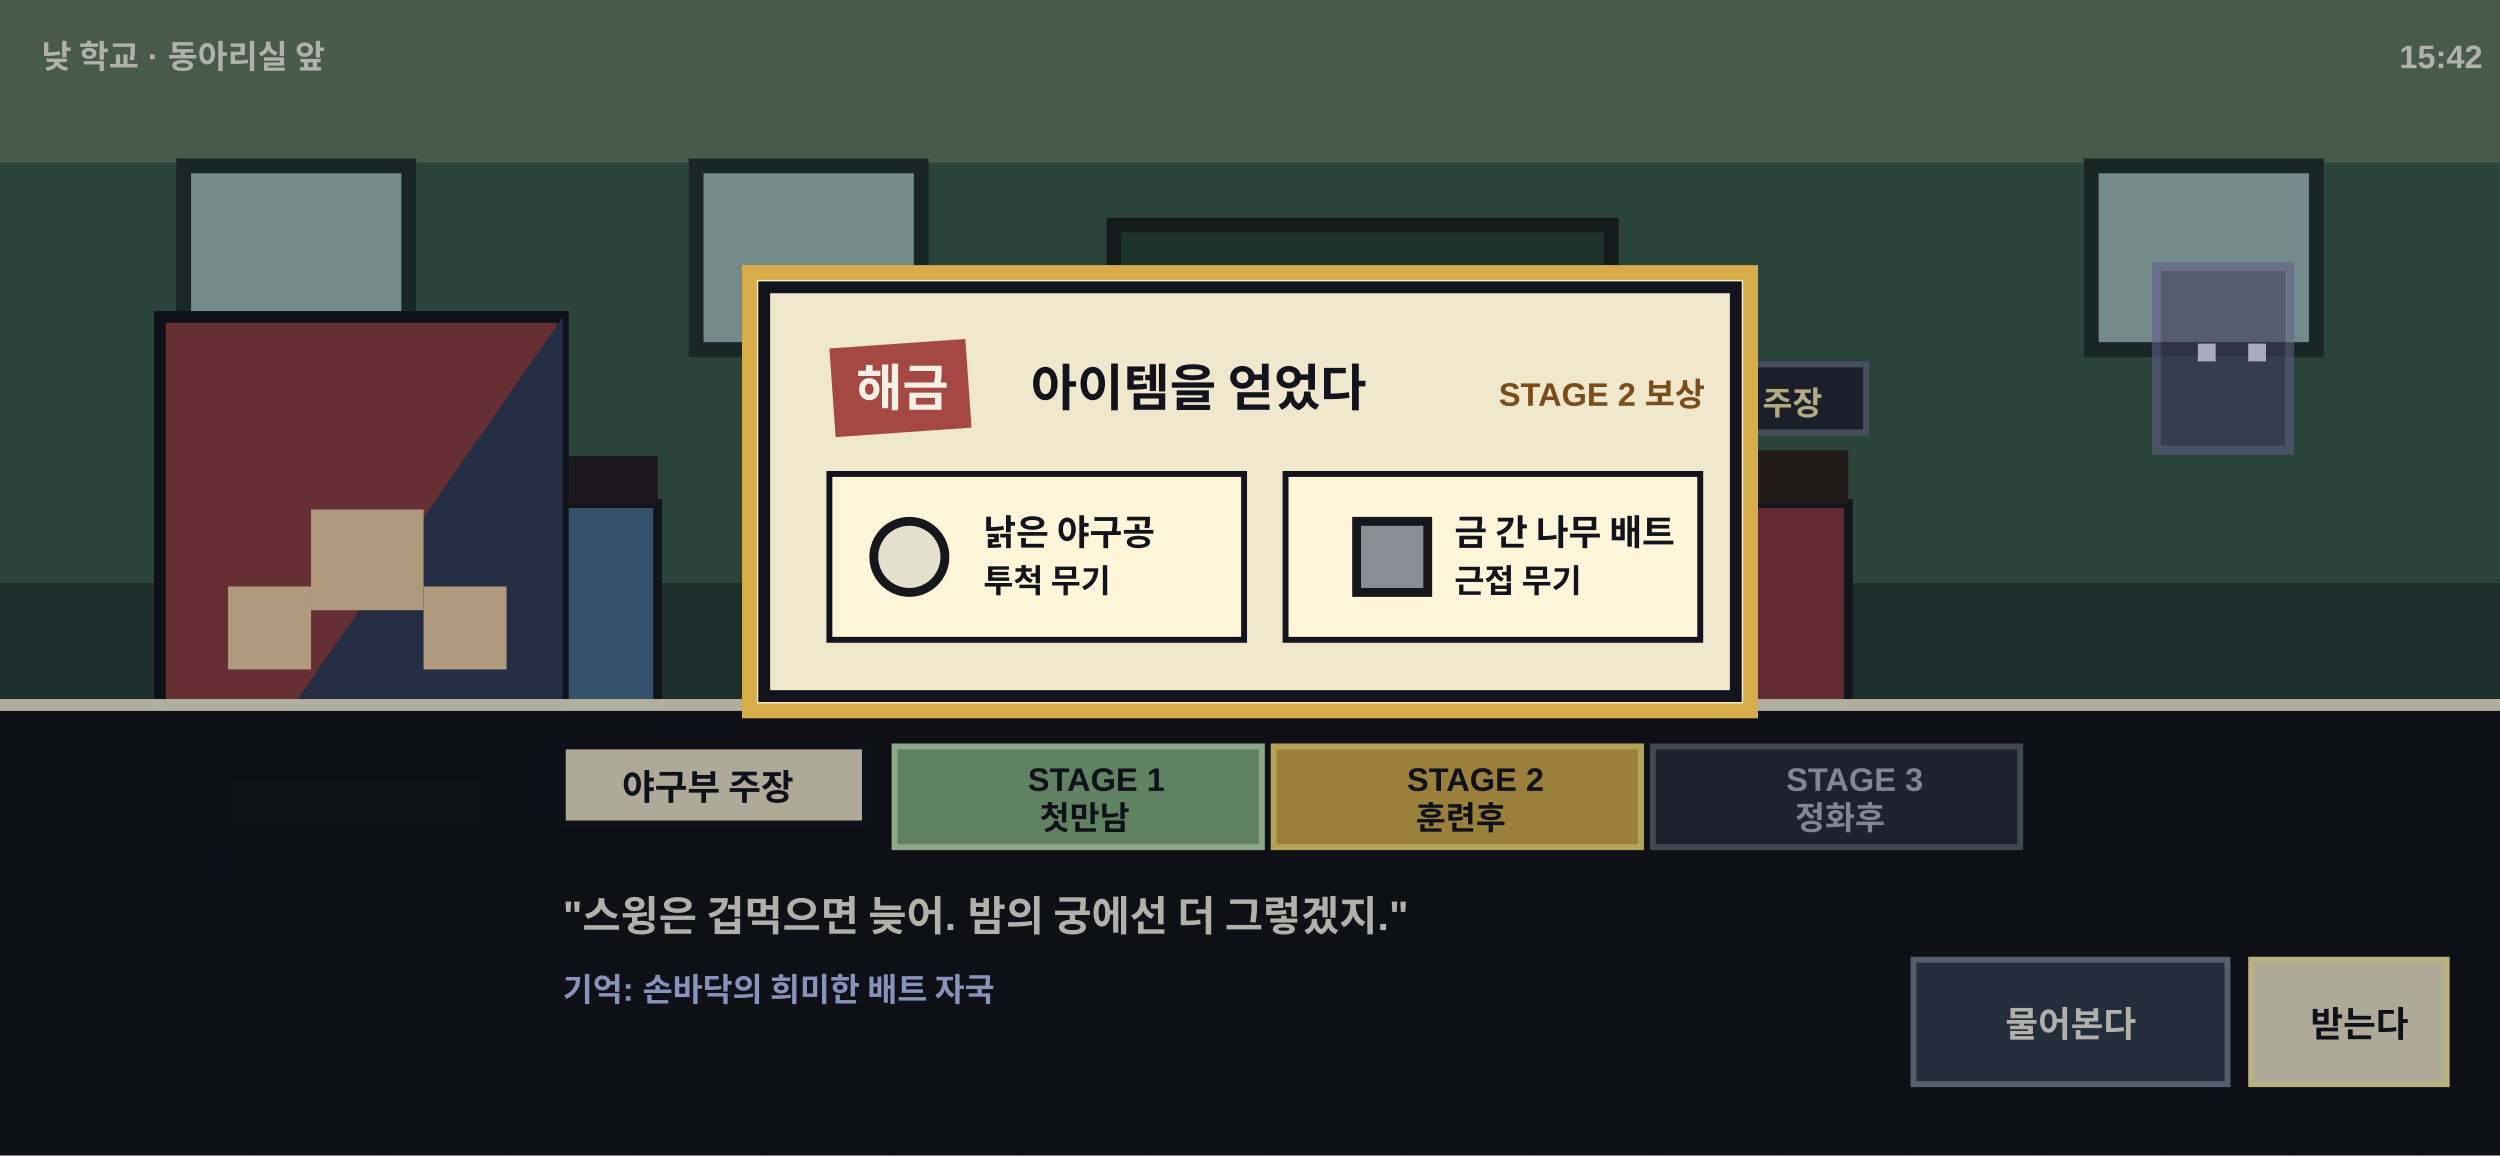
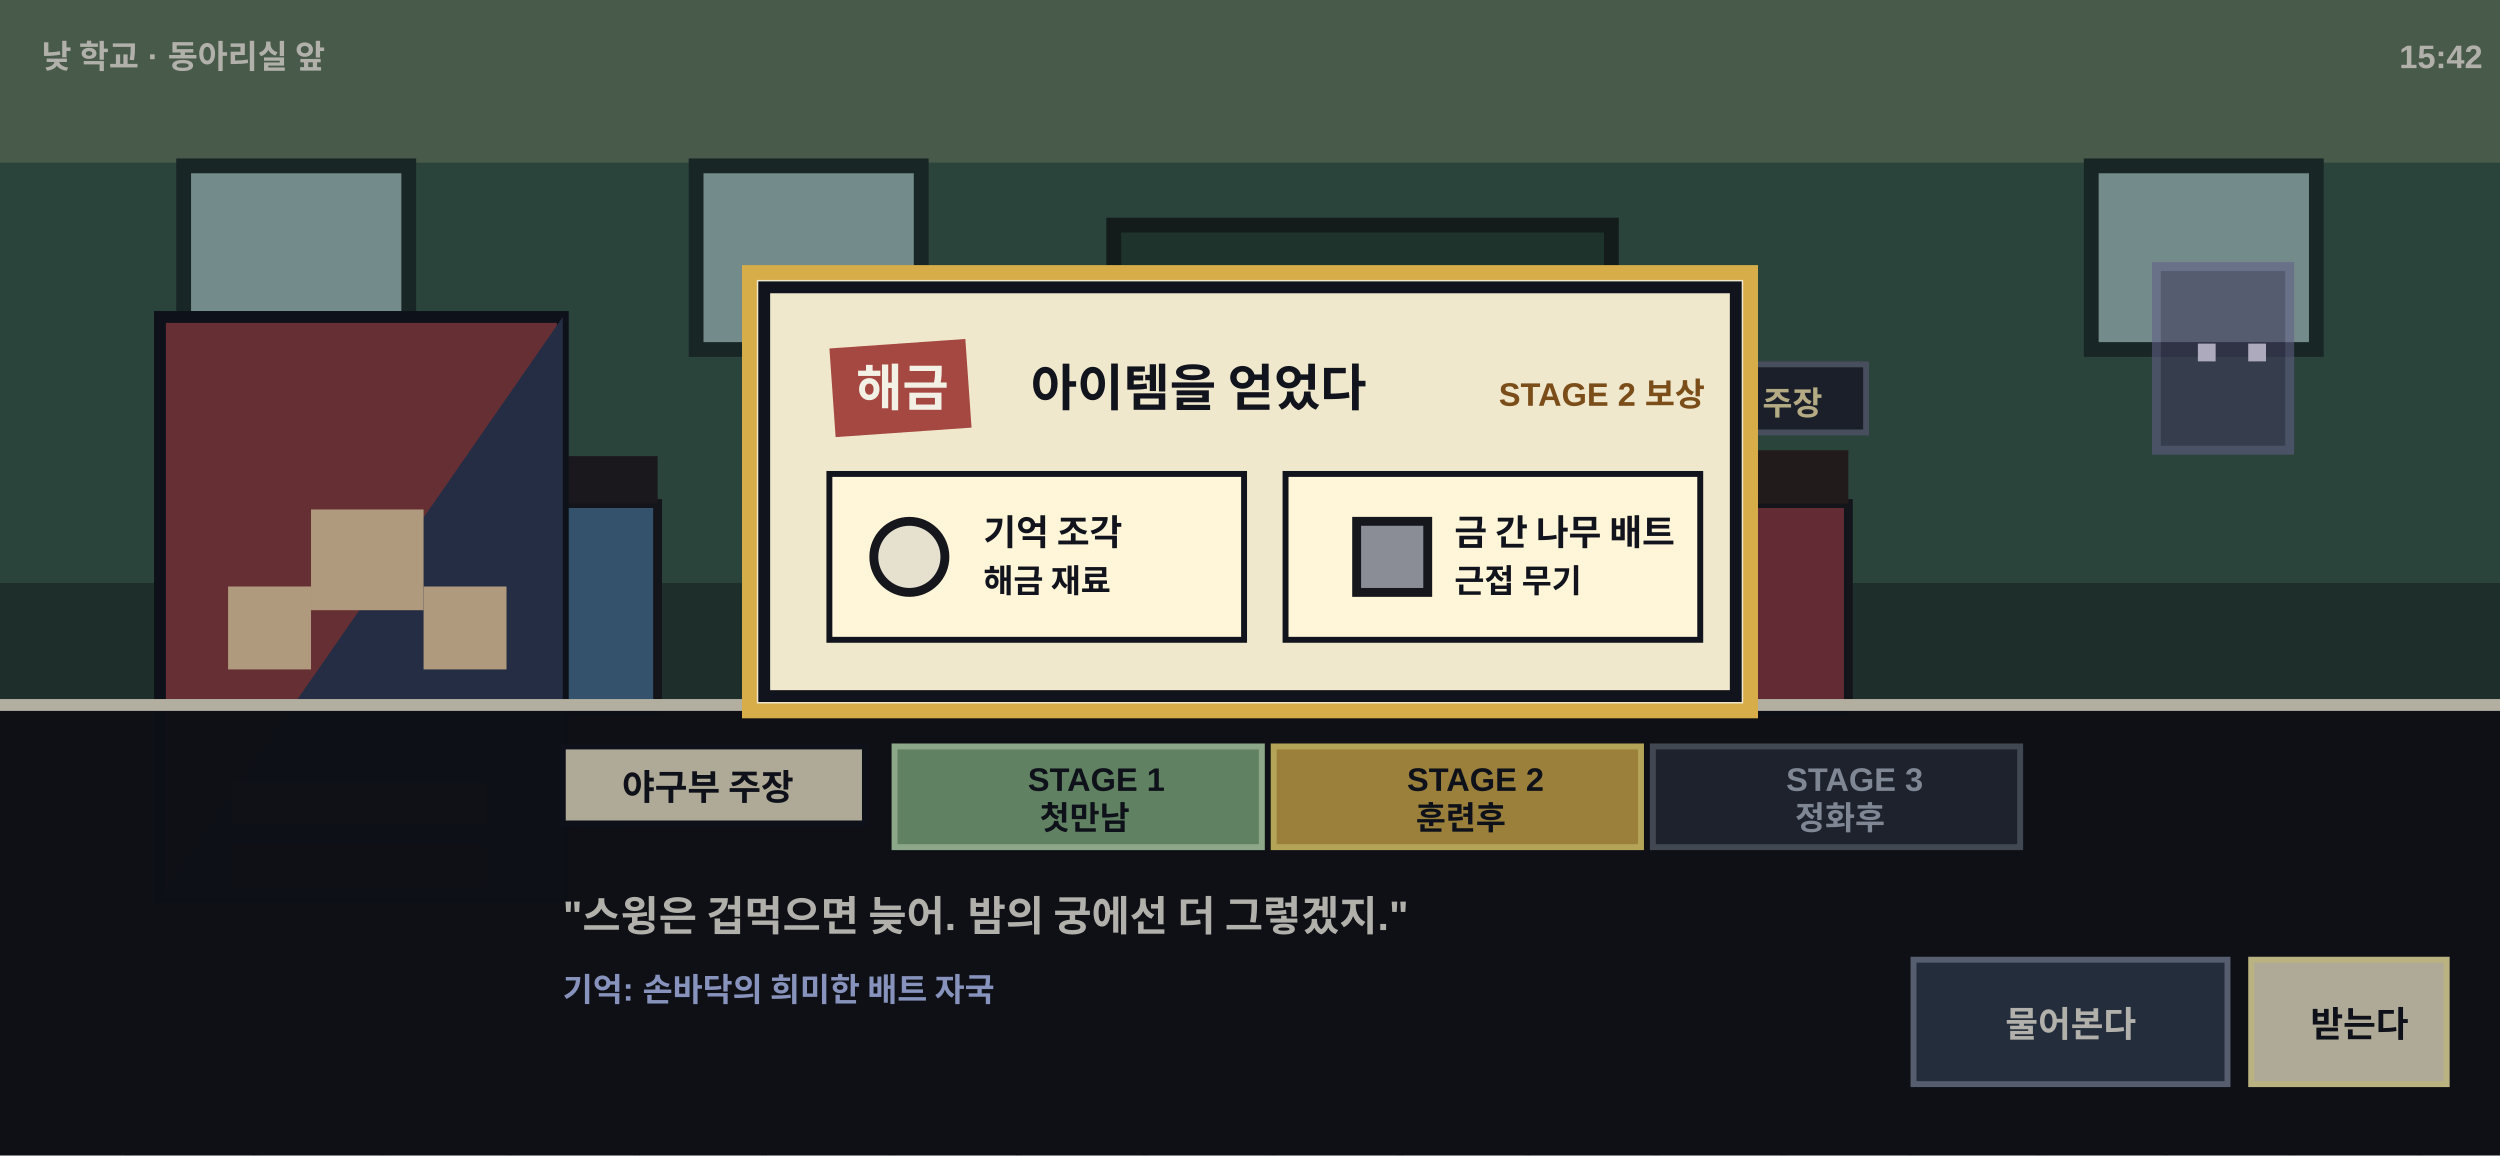
<svg xmlns="http://www.w3.org/2000/svg" width="844" height="390" viewBox="0 0 844 390" role="img" aria-label="Landscape hub dialogue UI preview">
  <defs>
    <style>
      text { font-family: Apple SD Gothic Neo, Malgun Gothic, Arial, sans-serif; font-weight: 800; letter-spacing: 0; }
      .small { font-size: 11px; }
      .label { font-size: 12px; }
      .body { font-size: 14px; }
      .title { font-size: 17px; }
      .white { fill: #f3f0e6; }
      .muted { fill: #aeb7c8; }
      .ink { fill: #11141d; }
      .memory { fill: #b9c8ff; }
    </style>
  </defs>
  <rect width="844" height="390" fill="#151923" />
  <rect x="0" y="0" width="844" height="55" fill="#61785f" />
  <rect x="0" y="55" width="844" height="142" fill="#38594c" />
  <rect x="0" y="197" width="844" height="58" fill="#263b36" />
  <rect x="0" y="255" width="844" height="135" fill="#252d35" />
  <g opacity="0.22">
    <path d="M0 255H844M43 255V390M86 255V390M129 255V390M172 255V390M215 255V390M258 255V390M301 255V390M344 255V390M387 255V390M430 255V390M473 255V390M516 255V390M559 255V390M602 255V390M645 255V390M688 255V390M731 255V390M774 255V390M817 255V390" stroke="#0e1118" stroke-width="2" />
  </g>
  <text x="14" y="23" class="small white">낮 학교 · 동아리실 앞</text>
  <text x="810" y="23" class="small white">15:42</text>
  <g>
    <rect x="62" y="56" width="76" height="62" fill="#9ebcbc" stroke="#20312f" stroke-width="5" />
    <rect x="235" y="56" width="76" height="62" fill="#9ebcbc" stroke="#20312f" stroke-width="5" />
    <rect x="706" y="56" width="76" height="62" fill="#9ebcbc" stroke="#20312f" stroke-width="5" />
    <rect x="376" y="76" width="168" height="70" fill="#274336" stroke="#17231f" stroke-width="5" />
    <text x="430" y="118" class="label" fill="#b7d5b3">야구부 모집</text>
    <rect x="728" y="90" width="45" height="62" fill="#554e79" opacity="0.58" stroke="#847eb4" stroke-width="3" />
    <rect x="742" y="116" width="6" height="6" fill="#ece7ff" />
    <rect x="759" y="116" width="6" height="6" fill="#ece7ff" />
  </g>
  <g>
    <ellipse cx="204" cy="272" rx="31" ry="8" fill="#000" opacity="0.34" />
    <rect x="188" y="170" width="34" height="70" fill="#466e91" stroke="#171920" stroke-width="3" />
    <rect x="188" y="154" width="34" height="16" fill="#211c23" />
    <ellipse cx="607" cy="272" rx="31" ry="8" fill="#000" opacity="0.34" />
    <rect x="590" y="170" width="34" height="70" fill="#873944" stroke="#171920" stroke-width="3" />
    <rect x="590" y="152" width="34" height="18" fill="#2b2220" />
    <rect x="584" y="123" width="46" height="23" fill="#222733" stroke="#60687b" stroke-width="2" />
    <text x="595" y="140" class="small" fill="#f6e7b1">주장</text>
  </g>
  <g>
    <rect x="54" y="107" width="136" height="196" fill="#8b3d43" stroke="#11141d" stroke-width="4" />
    <path d="M190 107V303H54Z" fill="#2f3a58" />
    <rect x="105" y="172" width="38" height="34" fill="#f0d1a7" />
    <rect x="77" y="198" width="28" height="28" fill="#f0d1a7" />
    <rect x="143" y="198" width="28" height="28" fill="#f0d1a7" />
    <rect x="78" y="264" width="86" height="14" fill="#d8b15c" />
    <rect x="78" y="285" width="86" height="14" fill="#22283a" />
  </g>
  <rect x="0" y="238" width="844" height="152" fill="#0f1118" opacity="0.98" />
  <line x1="0" y1="238" x2="844" y2="238" stroke="#f5eed8" stroke-width="4" />
  <rect x="190" y="252" width="102" height="26" fill="#f0e8cc" stroke="#11141d" stroke-width="2" />
  <text x="210" y="270" class="label ink">야구부 주장</text>
  <rect x="302" y="252" width="124" height="34" fill="#83b082" stroke="#bfe4b7" stroke-width="2" />
  <text x="347" y="267" class="small ink">STAGE 1</text>
  <text x="351" y="280" class="small ink">첫만남</text>
  <rect x="430" y="252" width="124" height="34" fill="#d3ad4c" stroke="#f7df74" stroke-width="2" />
  <text x="475" y="267" class="small ink">STAGE 2</text>
  <text x="478" y="280" class="small ink">훈련후</text>
  <rect x="558" y="252" width="124" height="34" fill="#252b38" stroke="#59606c" stroke-width="2" />
  <text x="603" y="267" class="small muted">STAGE 3</text>
  <text x="606" y="280" class="small muted">정화후</text>
  <text x="190" y="314" class="body white">"스윙은 겁먹으면 늦어. 밤의 궁에선 더 그렇겠지."</text>
  <text x="190" y="338" class="small memory">기억: 손바닥의 희미한 배트 자국</text>
  <rect x="646" y="324" width="106" height="42" fill="#2e3a4e" stroke="#737d93" stroke-width="2" />
  <text x="677" y="350" class="label white">물어본다</text>
  <rect x="760" y="324" width="66" height="42" fill="#f0e8cc" stroke="#fff2ac" stroke-width="2" />
  <text x="780" y="350" class="label ink">받는다</text>
  <rect width="844" height="390" fill="#080a0f" opacity="0.28" />
  <g>
    <rect x="253" y="92" width="338" height="148" fill="#f0e8cc" stroke="#d6ad48" stroke-width="5" />
    <rect x="258" y="97" width="328" height="138" fill="none" stroke="#11141d" stroke-width="4" />
    <rect x="281" y="116" width="46" height="30" fill="#a54841" transform="rotate(-4 304 131)" />
    <text x="289" y="137" class="title white">해금</text>
    <text x="348" y="137" class="title ink">아이템을 얻었다</text>
    <text x="506" y="137" class="small" fill="#7a4d19">STAGE 2 보상</text>
    <rect x="280" y="160" width="140" height="56" fill="#fff6d9" stroke="#11141d" stroke-width="2" />
    <circle cx="307" cy="188" r="12" fill="#e6e0ce" stroke="#15171d" stroke-width="3" />
-     <text x="332" y="184" class="label ink">낡은 야구공</text>
-     <text x="332" y="200" class="small ink">투척 무기</text>
+     <text x="332" y="184" class="label ink">기억 조각</text>
+     <text x="332" y="200" class="small ink">해금 재료</text>
    <rect x="434" y="160" width="140" height="56" fill="#fff6d9" stroke="#11141d" stroke-width="2" />
    <rect x="458" y="176" width="24" height="24" fill="#8a8c96" stroke="#15171d" stroke-width="3" />
    <text x="491" y="184" class="label ink">금 간 나무 배트</text>
    <text x="491" y="200" class="small ink">근접 무기</text>
  </g>
</svg>
